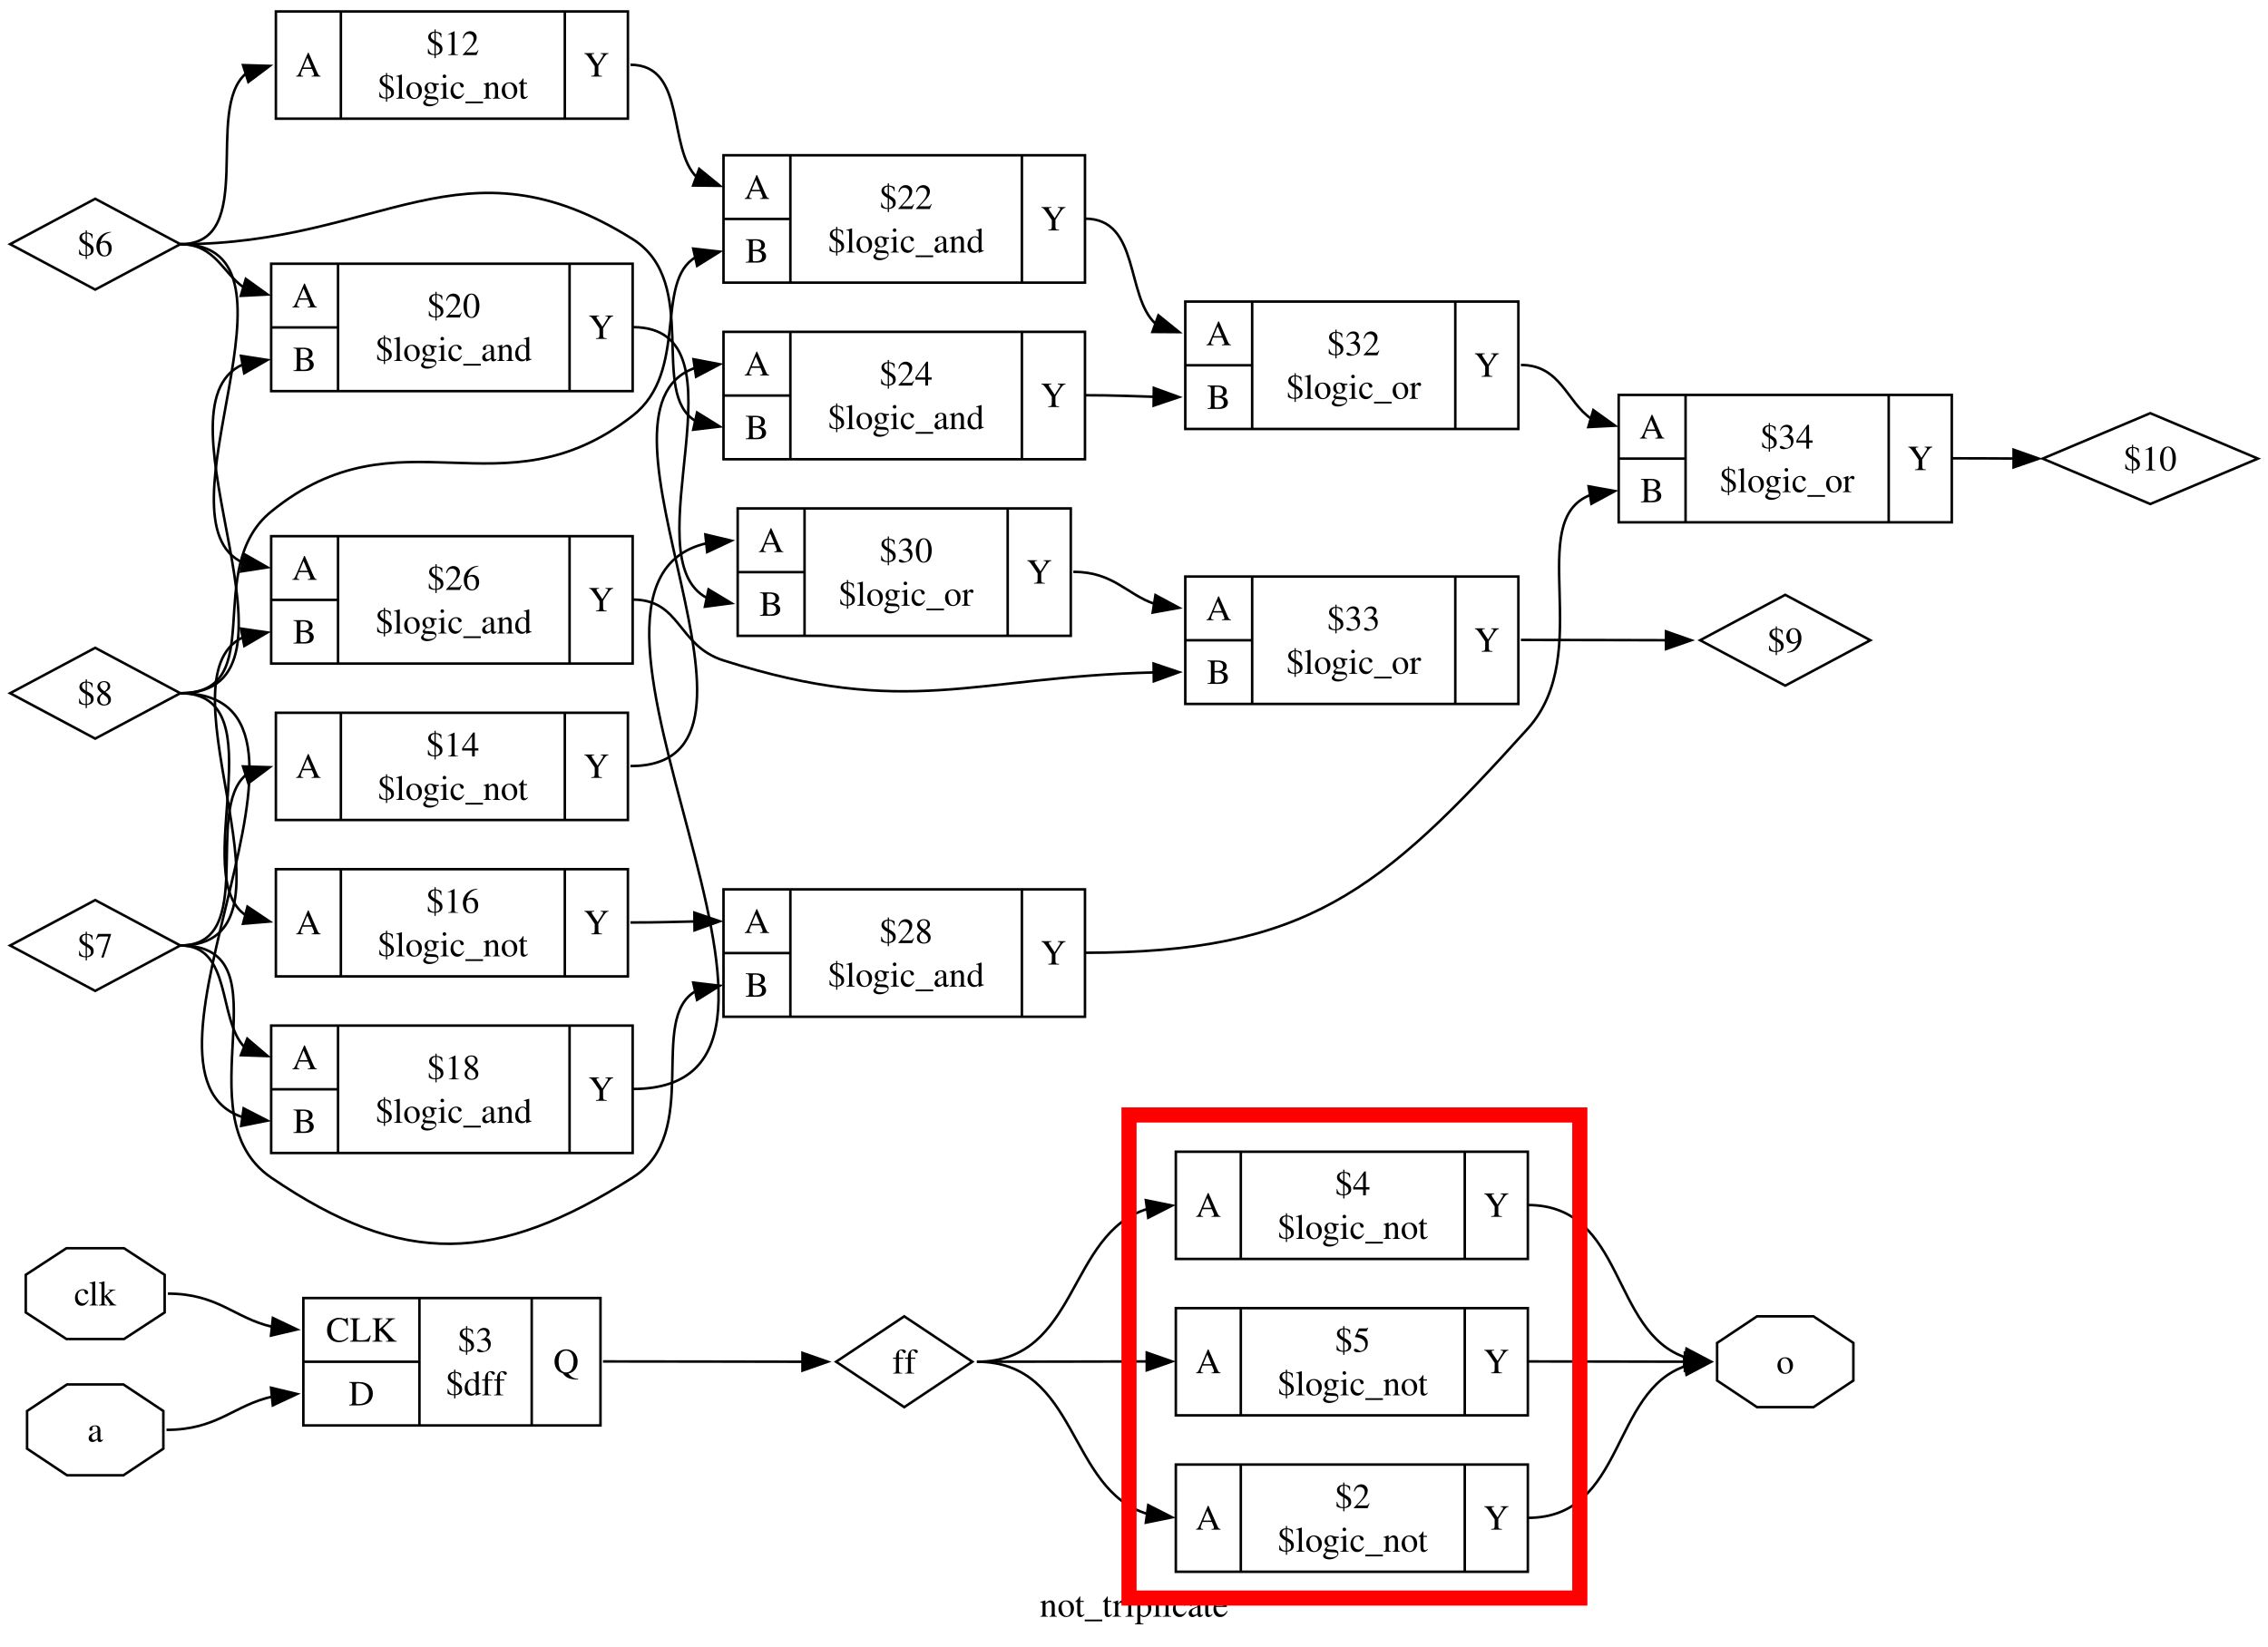
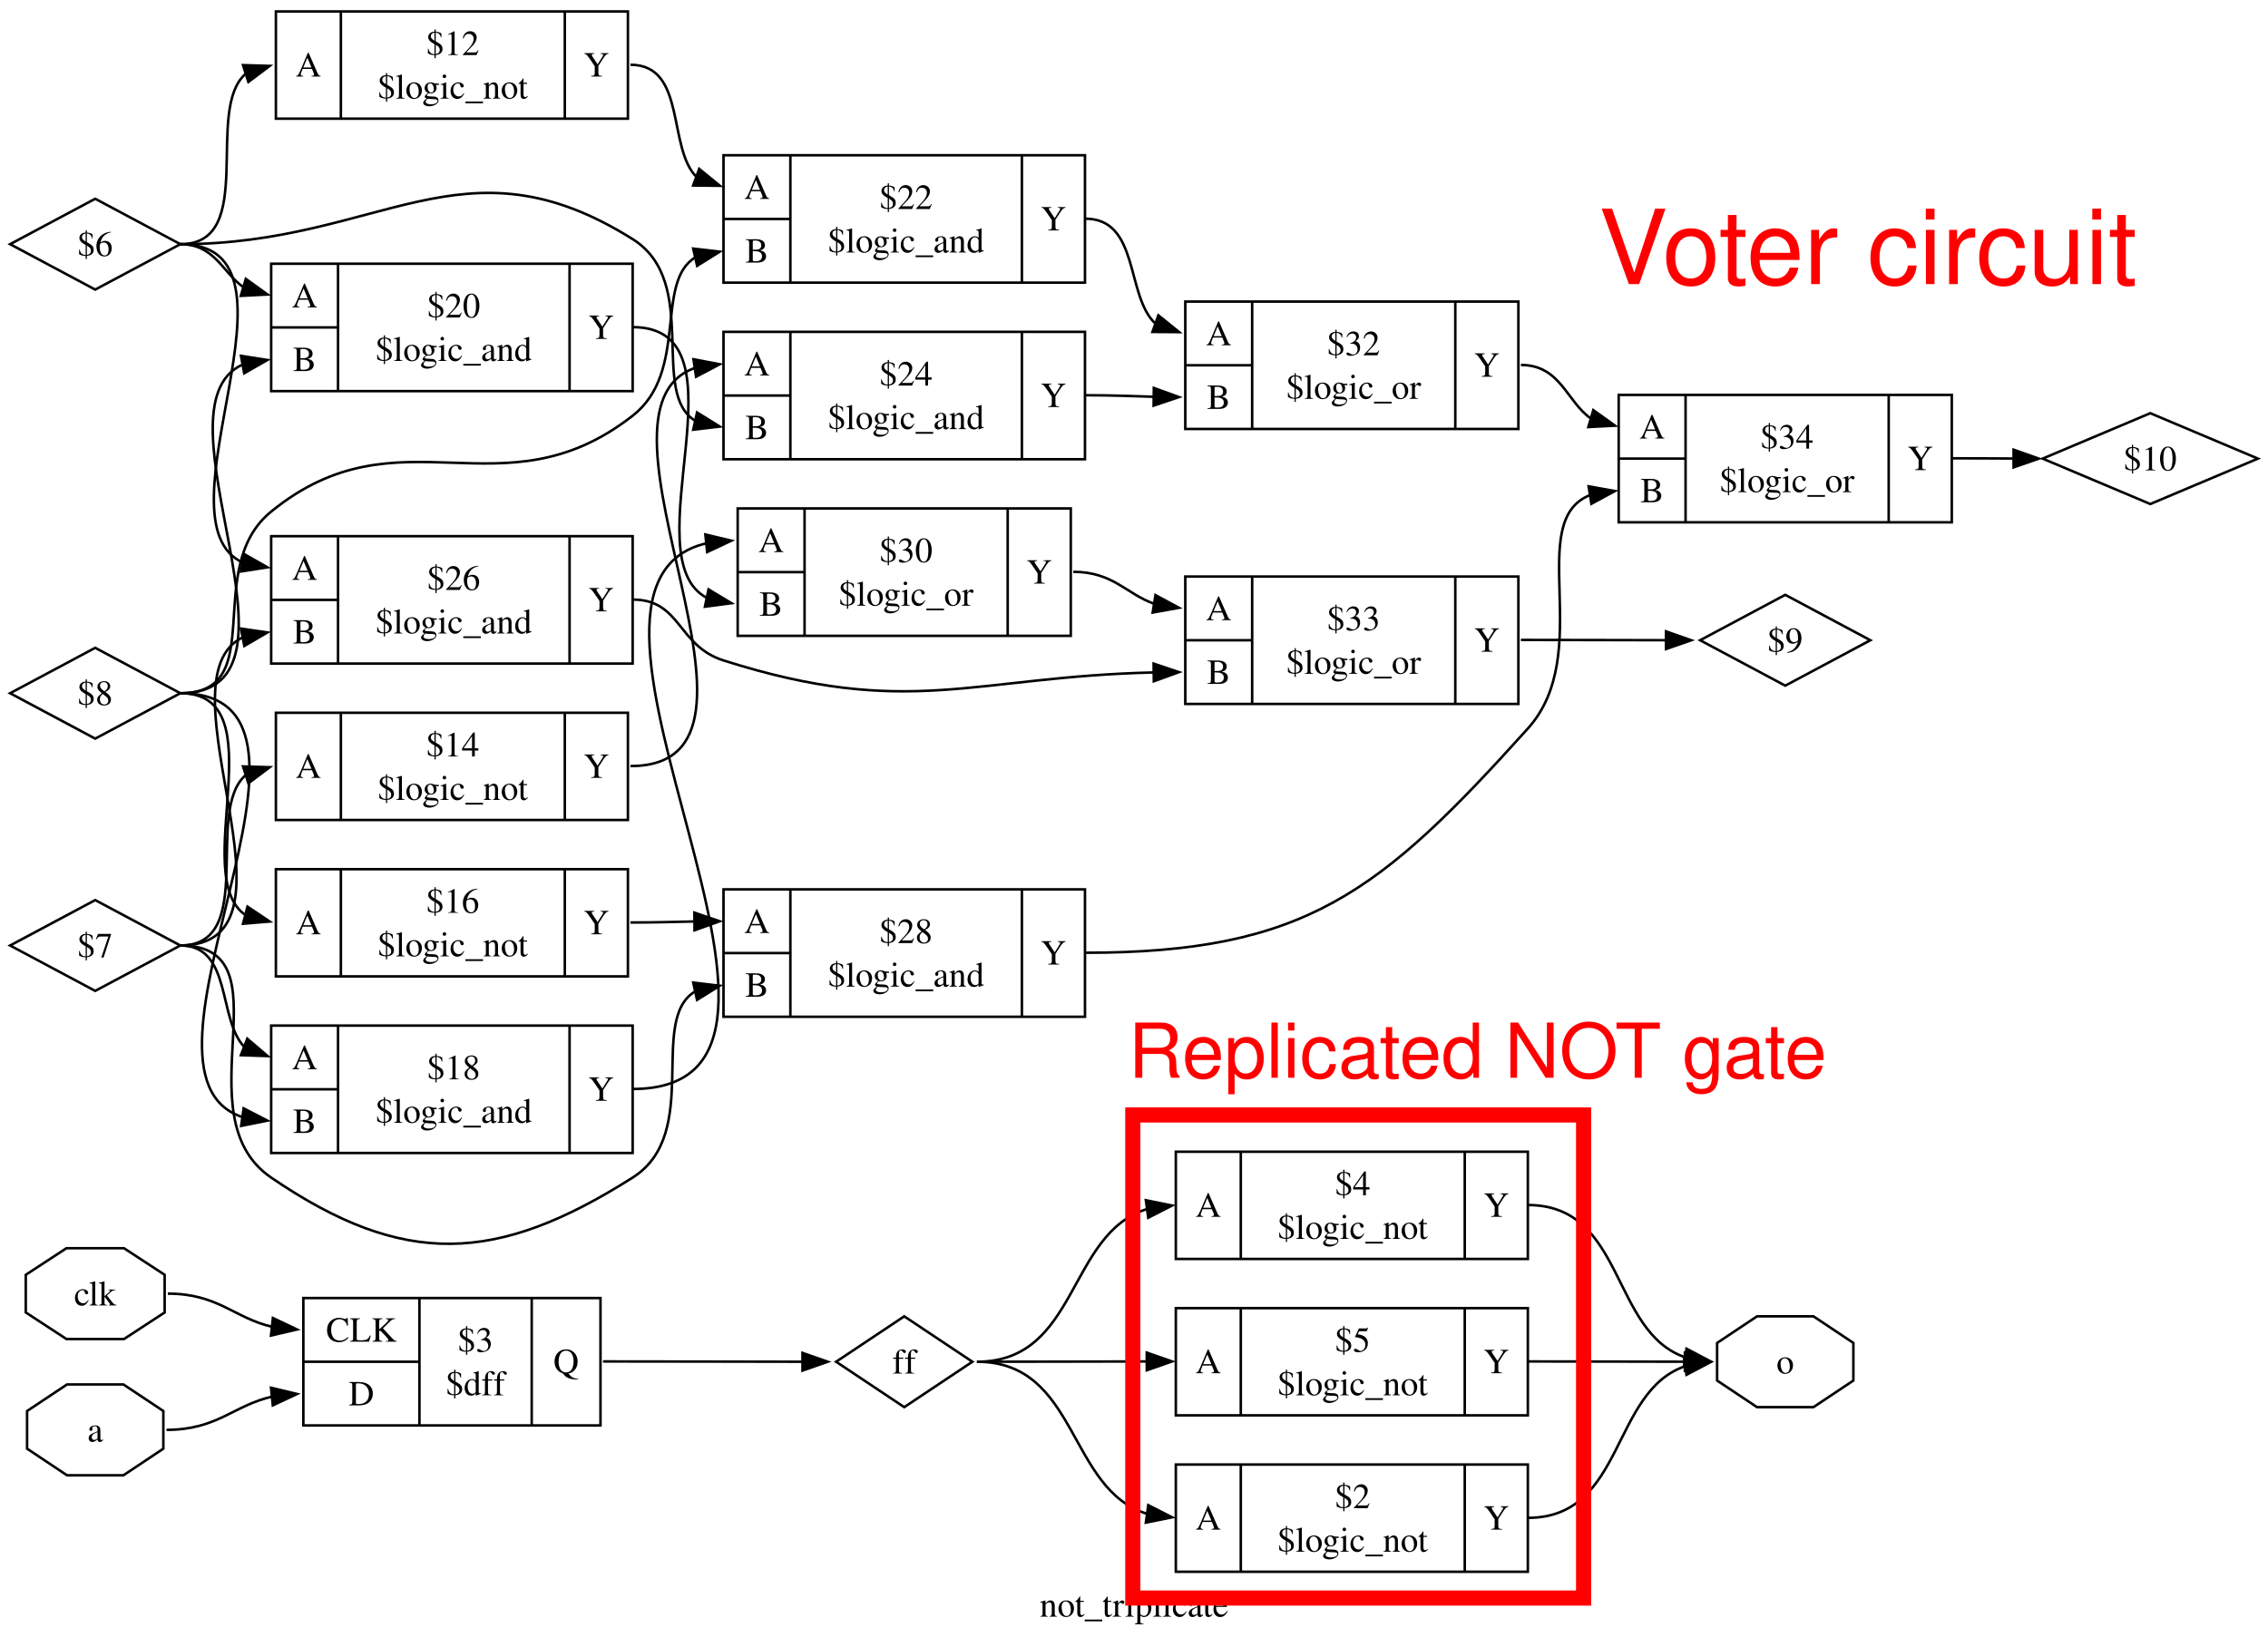
<svg xmlns="http://www.w3.org/2000/svg" width="899pt" height="653pt" viewBox="0.00 0.00 898.77 652.75" version="1.1" id="svg111">
  <defs id="defs111" />
  <g id="graph0" class="graph" transform="scale(1 1) rotate(0) translate(4 648.75)">
    <text text-anchor="middle" x="445.39" y="-7.95" font-family="Times,serif" font-size="14.00" id="text1">not_triplicate</text>
    <g id="node1" class="node">
      <polygon fill="none" stroke="black" points="60.73,-74.54 60.73,-89.46 44.91,-100 22.55,-100 6.73,-89.46 6.73,-74.54 22.55,-64 44.91,-64 60.73,-74.54" id="polygon2" />
      <text text-anchor="middle" x="33.73" y="-77.33" font-family="Times,serif" font-size="14.00" id="text2">a</text>
    </g>
    <g id="node21" class="node">
      <polygon fill="none" stroke="black" points="116.21,-83.75 116.21,-134.25 233.96,-134.25 233.96,-83.75 116.21,-83.75" id="polygon3" />
      <text text-anchor="middle" x="139.21" y="-116.95" font-family="Times,serif" font-size="14.00" id="text3">CLK</text>
      <polyline fill="none" stroke="black" points="116.21,-109 162.21,-109" id="polyline3" />
      <text text-anchor="middle" x="139.21" y="-91.7" font-family="Times,serif" font-size="14.00" id="text4">D</text>
      <polyline fill="none" stroke="black" points="162.21,-83.75 162.21,-134.25" id="polyline4" />
      <text text-anchor="middle" x="184.46" y="-112.95" font-family="Times,serif" font-size="14.00" id="text5">$3</text>
      <text text-anchor="middle" x="184.46" y="-95.7" font-family="Times,serif" font-size="14.00" id="text6">$dff</text>
      <polyline fill="none" stroke="black" points="206.71,-83.75 206.71,-134.25" id="polyline6" />
      <text text-anchor="middle" x="220.33" y="-104.45" font-family="Times,serif" font-size="14.00" id="text7">Q</text>
    </g>
    <g id="edge12" class="edge">
      <path fill="none" stroke="black" d="M61.98,-82C82.27,-82 88.66,-91.86 104.17,-95.25" id="path7" />
      <polygon fill="black" stroke="black" points="103.4,-98.69 113.7,-96.22 104.11,-91.72 103.4,-98.69" id="polygon7" />
    </g>
    <g id="node2" class="node">
      <polygon fill="none" stroke="black" points="61.25,-128.54 61.25,-143.46 45.13,-154 22.33,-154 6.21,-143.46 6.21,-128.54 22.33,-118 45.13,-118 61.25,-128.54" id="polygon8" />
      <text text-anchor="middle" x="33.73" y="-131.32" font-family="Times,serif" font-size="14.00" id="text8">clk</text>
    </g>
    <g id="edge13" class="edge">
      <path fill="none" stroke="black" d="M62.51,-136C82.43,-136 88.79,-126.33 103.84,-122.85" id="path9" />
      <polygon fill="black" stroke="black" points="104.14,-126.34 113.7,-121.79 103.39,-119.38 104.14,-126.34" id="polygon9" />
    </g>
    <g id="node3" class="node">
      <polygon fill="none" stroke="black" points="354.33,-127 327.33,-109 354.33,-91 381.33,-109 354.33,-127" id="polygon10" />
      <text text-anchor="middle" x="354.33" y="-104.33" font-family="Times,serif" font-size="14.00" id="text10">ff</text>
    </g>
    <g id="node5" class="node">
      <polygon fill="none" stroke="black" points="461.96,-149.75 461.96,-192.25 601.46,-192.25 601.46,-149.75 461.96,-149.75" id="polygon11" />
      <text text-anchor="middle" x="474.83" y="-166.45" font-family="Times,serif" font-size="14.00" id="text11">A</text>
      <polyline fill="none" stroke="black" points="487.71,-149.75 487.71,-192.25" id="polyline11" />
      <text text-anchor="middle" x="532.08" y="-174.95" font-family="Times,serif" font-size="14.00" id="text12">$4</text>
      <text text-anchor="middle" x="532.08" y="-157.7" font-family="Times,serif" font-size="14.00" id="text13">$logic_not</text>
      <polyline fill="none" stroke="black" points="576.46,-149.75 576.46,-192.25" id="polyline13" />
      <text text-anchor="middle" x="588.96" y="-166.45" font-family="Times,serif" font-size="14.00" id="text14">Y</text>
    </g>
    <g id="edge15" class="edge">
      <path fill="none" stroke="black" d="M383.15,-109C423.57,-109 418.82,-160.02 450.77,-169.59" id="path14" />
      <polygon fill="black" stroke="black" points="450.08,-173.03 460.46,-170.92 451.03,-166.09 450.08,-173.03" id="polygon14" />
    </g>
    <g id="node6" class="node">
      <polygon fill="none" stroke="black" points="461.96,-87.75 461.96,-130.25 601.46,-130.25 601.46,-87.75 461.96,-87.75" id="polygon15" />
      <text text-anchor="middle" x="474.83" y="-104.45" font-family="Times,serif" font-size="14.00" id="text15">A</text>
      <polyline fill="none" stroke="black" points="487.71,-87.75 487.71,-130.25" id="polyline15" />
      <text text-anchor="middle" x="532.08" y="-112.95" font-family="Times,serif" font-size="14.00" id="text16">$5</text>
      <text text-anchor="middle" x="532.08" y="-95.7" font-family="Times,serif" font-size="14.00" id="text17">$logic_not</text>
      <polyline fill="none" stroke="black" points="576.46,-87.75 576.46,-130.25" id="polyline17" />
      <text text-anchor="middle" x="588.96" y="-104.45" font-family="Times,serif" font-size="14.00" id="text18">Y</text>
    </g>
    <g id="edge16" class="edge">
      <path fill="none" stroke="black" d="M383.15,-109C414.07,-109 424.52,-109.1 450.64,-109.12" id="path18" />
      <polygon fill="black" stroke="black" points="450.44,-112.62 460.45,-109.12 450.45,-105.62 450.44,-112.62" id="polygon18" />
    </g>
    <g id="node20" class="node">
      <polygon fill="none" stroke="black" points="461.96,-25.75 461.96,-68.25 601.46,-68.25 601.46,-25.75 461.96,-25.75" id="polygon19" />
      <text text-anchor="middle" x="474.83" y="-42.45" font-family="Times,serif" font-size="14.00" id="text19">A</text>
      <polyline fill="none" stroke="black" points="487.71,-25.75 487.71,-68.25" id="polyline19" />
      <text text-anchor="middle" x="532.08" y="-50.95" font-family="Times,serif" font-size="14.00" id="text20">$2</text>
      <text text-anchor="middle" x="532.08" y="-33.7" font-family="Times,serif" font-size="14.00" id="text21">$logic_not</text>
      <polyline fill="none" stroke="black" points="576.46,-25.75 576.46,-68.25" id="polyline21" />
      <text text-anchor="middle" x="588.96" y="-42.45" font-family="Times,serif" font-size="14.00" id="text22">Y</text>
    </g>
    <g id="edge17" class="edge">
      <path fill="none" stroke="black" d="M383.15,-109C423.5,-109 418.87,-58.18 450.79,-48.65" id="path22" />
      <polygon fill="black" stroke="black" points="451.03,-52.15 460.46,-47.33 450.08,-45.22 451.03,-52.15" id="polygon22" />
    </g>
    <g id="node4" class="node">
      <polygon fill="none" stroke="black" points="730.46,-101.54 730.46,-116.46 714.64,-127 692.28,-127 676.46,-116.46 676.46,-101.54 692.28,-91 714.64,-91 730.46,-101.54" id="polygon23" />
      <text text-anchor="middle" x="703.46" y="-104.33" font-family="Times,serif" font-size="14.00" id="text23">o</text>
    </g>
    <g id="edge22" class="edge">
      <path fill="none" stroke="black" d="M601.46,-171.12C640.13,-171.12 634.16,-120.54 664.12,-110.66" id="path24" />
      <polygon fill="black" stroke="black" points="664.34,-114.17 673.71,-109.22 663.3,-107.24 664.34,-114.17" id="polygon24" />
    </g>
    <g id="edge23" class="edge">
      <path fill="none" stroke="black" d="M601.46,-109.12C630.14,-109.12 640,-109.03 663.97,-109.01" id="path25" />
      <polygon fill="black" stroke="black" points="663.69,-112.51 673.69,-109 663.69,-105.51 663.69,-112.51" id="polygon25" />
    </g>
    <g id="node7" class="node">
      <polygon fill="none" stroke="black" points="105.33,-601.75 105.33,-644.25 244.83,-644.25 244.83,-601.75 105.33,-601.75" id="polygon26" />
      <text text-anchor="middle" x="118.21" y="-618.45" font-family="Times,serif" font-size="14.00" id="text26">A</text>
      <polyline fill="none" stroke="black" points="131.08,-601.75 131.08,-644.25" id="polyline26" />
      <text text-anchor="middle" x="175.46" y="-626.95" font-family="Times,serif" font-size="14.00" id="text27">$12</text>
      <text text-anchor="middle" x="175.46" y="-609.7" font-family="Times,serif" font-size="14.00" id="text28">$logic_not</text>
      <polyline fill="none" stroke="black" points="219.83,-601.75 219.83,-644.25" id="polyline28" />
      <text text-anchor="middle" x="232.33" y="-618.45" font-family="Times,serif" font-size="14.00" id="text29">Y</text>
    </g>
    <g id="node12" class="node">
      <polygon fill="none" stroke="black" points="282.71,-536.75 282.71,-587.25 425.96,-587.25 425.96,-536.75 282.71,-536.75" id="polygon29" />
      <text text-anchor="middle" x="295.96" y="-569.95" font-family="Times,serif" font-size="14.00" id="text30">A</text>
      <polyline fill="none" stroke="black" points="282.71,-562 309.21,-562" id="polyline30" />
      <text text-anchor="middle" x="295.96" y="-544.7" font-family="Times,serif" font-size="14.00" id="text31">B</text>
      <polyline fill="none" stroke="black" points="309.21,-536.75 309.21,-587.25" id="polyline31" />
      <text text-anchor="middle" x="355.08" y="-565.95" font-family="Times,serif" font-size="14.00" id="text32">$22</text>
      <text text-anchor="middle" x="355.08" y="-548.7" font-family="Times,serif" font-size="14.00" id="text33">$logic_and</text>
      <polyline fill="none" stroke="black" points="400.96,-536.75 400.96,-587.25" id="polyline33" />
      <text text-anchor="middle" x="413.46" y="-557.45" font-family="Times,serif" font-size="14.00" id="text34">Y</text>
    </g>
    <g id="edge31" class="edge">
      <path fill="none" stroke="black" d="M245.83,-623.12C268.26,-623.12 260.26,-589.86 272.23,-578.43" id="path34" />
      <polygon fill="black" stroke="black" points="273.08,-581.84 281.29,-575.14 270.69,-575.26 273.08,-581.84" id="polygon34" />
    </g>
    <g id="node8" class="node">
      <polygon fill="none" stroke="black" points="105.33,-323.75 105.33,-366.25 244.83,-366.25 244.83,-323.75 105.33,-323.75" id="polygon35" />
      <text text-anchor="middle" x="118.21" y="-340.45" font-family="Times,serif" font-size="14.00" id="text35">A</text>
      <polyline fill="none" stroke="black" points="131.08,-323.75 131.08,-366.25" id="polyline35" />
      <text text-anchor="middle" x="175.46" y="-348.95" font-family="Times,serif" font-size="14.00" id="text36">$14</text>
      <text text-anchor="middle" x="175.46" y="-331.7" font-family="Times,serif" font-size="14.00" id="text37">$logic_not</text>
      <polyline fill="none" stroke="black" points="219.83,-323.75 219.83,-366.25" id="polyline37" />
      <text text-anchor="middle" x="232.33" y="-340.45" font-family="Times,serif" font-size="14.00" id="text38">Y</text>
    </g>
    <g id="node13" class="node">
      <polygon fill="none" stroke="black" points="282.71,-466.75 282.71,-517.25 425.96,-517.25 425.96,-466.75 282.71,-466.75" id="polygon38" />
      <text text-anchor="middle" x="295.96" y="-499.95" font-family="Times,serif" font-size="14.00" id="text39">A</text>
      <polyline fill="none" stroke="black" points="282.71,-492 309.21,-492" id="polyline39" />
      <text text-anchor="middle" x="295.96" y="-474.7" font-family="Times,serif" font-size="14.00" id="text40">B</text>
      <polyline fill="none" stroke="black" points="309.21,-466.75 309.21,-517.25" id="polyline40" />
      <text text-anchor="middle" x="355.08" y="-495.95" font-family="Times,serif" font-size="14.00" id="text41">$24</text>
      <text text-anchor="middle" x="355.08" y="-478.7" font-family="Times,serif" font-size="14.00" id="text42">$logic_and</text>
      <polyline fill="none" stroke="black" points="400.96,-466.75 400.96,-517.25" id="polyline42" />
      <text text-anchor="middle" x="413.46" y="-487.45" font-family="Times,serif" font-size="14.00" id="text43">Y</text>
    </g>
    <g id="edge32" class="edge">
      <path fill="none" stroke="black" d="M245.83,-345.12C314.19,-345.12 222.44,-485.9 271.41,-502.94" id="path43" />
      <polygon fill="black" stroke="black" points="270.81,-506.39 281.21,-504.4 271.84,-499.47 270.81,-506.39" id="polygon43" />
    </g>
    <g id="node9" class="node">
      <polygon fill="none" stroke="black" points="105.33,-261.75 105.33,-304.25 244.83,-304.25 244.83,-261.75 105.33,-261.75" id="polygon44" />
      <text text-anchor="middle" x="118.21" y="-278.45" font-family="Times,serif" font-size="14.00" id="text44">A</text>
      <polyline fill="none" stroke="black" points="131.08,-261.75 131.08,-304.25" id="polyline44" />
      <text text-anchor="middle" x="175.46" y="-286.95" font-family="Times,serif" font-size="14.00" id="text45">$16</text>
      <text text-anchor="middle" x="175.46" y="-269.7" font-family="Times,serif" font-size="14.00" id="text46">$logic_not</text>
      <polyline fill="none" stroke="black" points="219.83,-261.75 219.83,-304.25" id="polyline46" />
      <text text-anchor="middle" x="232.33" y="-278.45" font-family="Times,serif" font-size="14.00" id="text47">Y</text>
    </g>
    <g id="node15" class="node">
      <polygon fill="none" stroke="black" points="282.71,-245.75 282.71,-296.25 425.96,-296.25 425.96,-245.75 282.71,-245.75" id="polygon47" />
      <text text-anchor="middle" x="295.96" y="-278.95" font-family="Times,serif" font-size="14.00" id="text48">A</text>
      <polyline fill="none" stroke="black" points="282.71,-271 309.21,-271" id="polyline48" />
      <text text-anchor="middle" x="295.96" y="-253.7" font-family="Times,serif" font-size="14.00" id="text49">B</text>
      <polyline fill="none" stroke="black" points="309.21,-245.75 309.21,-296.25" id="polyline49" />
      <text text-anchor="middle" x="355.08" y="-274.95" font-family="Times,serif" font-size="14.00" id="text50">$28</text>
      <text text-anchor="middle" x="355.08" y="-257.7" font-family="Times,serif" font-size="14.00" id="text51">$logic_and</text>
      <polyline fill="none" stroke="black" points="400.96,-245.75 400.96,-296.25" id="polyline51" />
      <text text-anchor="middle" x="413.46" y="-266.45" font-family="Times,serif" font-size="14.00" id="text52">Y</text>
    </g>
    <g id="edge33" class="edge">
      <path fill="none" stroke="black" d="M245.83,-283.12C257.61,-283.12 263.04,-283.38 271.25,-283.53" id="path52" />
      <polygon fill="black" stroke="black" points="271.17,-287.03 281.2,-283.61 271.23,-280.03 271.17,-287.03" id="polygon52" />
    </g>
    <g id="node10" class="node">
      <polygon fill="none" stroke="black" points="103.46,-191.75 103.46,-242.25 246.71,-242.25 246.71,-191.75 103.46,-191.75" id="polygon53" />
      <text text-anchor="middle" x="116.71" y="-224.95" font-family="Times,serif" font-size="14.00" id="text53">A</text>
      <polyline fill="none" stroke="black" points="103.46,-217 129.96,-217" id="polyline53" />
      <text text-anchor="middle" x="116.71" y="-199.7" font-family="Times,serif" font-size="14.00" id="text54">B</text>
      <polyline fill="none" stroke="black" points="129.96,-191.75 129.96,-242.25" id="polyline54" />
      <text text-anchor="middle" x="175.83" y="-220.95" font-family="Times,serif" font-size="14.00" id="text55">$18</text>
      <text text-anchor="middle" x="175.83" y="-203.7" font-family="Times,serif" font-size="14.00" id="text56">$logic_and</text>
      <polyline fill="none" stroke="black" points="221.71,-191.75 221.71,-242.25" id="polyline56" />
      <text text-anchor="middle" x="234.21" y="-212.45" font-family="Times,serif" font-size="14.00" id="text57">Y</text>
    </g>
    <g id="node16" class="node">
      <polygon fill="none" stroke="black" points="288.33,-396.75 288.33,-447.25 420.33,-447.25 420.33,-396.75 288.33,-396.75" id="polygon57" />
      <text text-anchor="middle" x="301.58" y="-429.95" font-family="Times,serif" font-size="14.00" id="text58">A</text>
      <polyline fill="none" stroke="black" points="288.33,-422 314.83,-422" id="polyline58" />
      <text text-anchor="middle" x="301.58" y="-404.7" font-family="Times,serif" font-size="14.00" id="text59">B</text>
      <polyline fill="none" stroke="black" points="314.83,-396.75 314.83,-447.25" id="polyline59" />
      <text text-anchor="middle" x="355.08" y="-425.95" font-family="Times,serif" font-size="14.00" id="text60">$30</text>
      <text text-anchor="middle" x="355.08" y="-408.7" font-family="Times,serif" font-size="14.00" id="text61">$logic_or</text>
      <polyline fill="none" stroke="black" points="395.33,-396.75 395.33,-447.25" id="polyline61" />
      <text text-anchor="middle" x="407.83" y="-417.45" font-family="Times,serif" font-size="14.00" id="text62">Y</text>
    </g>
    <g id="edge34" class="edge">
      <path fill="none" stroke="black" d="M246.71,-217.12C340.82,-217.12 201.94,-416.34 276.03,-433.45" id="path62" />
      <polygon fill="black" stroke="black" points="275.52,-436.92 285.83,-434.47 276.24,-429.96 275.52,-436.92" id="polygon62" />
    </g>
    <g id="node11" class="node">
      <polygon fill="none" stroke="black" points="103.46,-493.75 103.46,-544.25 246.71,-544.25 246.71,-493.75 103.46,-493.75" id="polygon63" />
      <text text-anchor="middle" x="116.71" y="-526.95" font-family="Times,serif" font-size="14.00" id="text63">A</text>
      <polyline fill="none" stroke="black" points="103.46,-519 129.96,-519" id="polyline63" />
      <text text-anchor="middle" x="116.71" y="-501.7" font-family="Times,serif" font-size="14.00" id="text64">B</text>
      <polyline fill="none" stroke="black" points="129.96,-493.75 129.96,-544.25" id="polyline64" />
      <text text-anchor="middle" x="175.83" y="-522.95" font-family="Times,serif" font-size="14.00" id="text65">$20</text>
      <text text-anchor="middle" x="175.83" y="-505.7" font-family="Times,serif" font-size="14.00" id="text66">$logic_and</text>
      <polyline fill="none" stroke="black" points="221.71,-493.75 221.71,-544.25" id="polyline66" />
      <text text-anchor="middle" x="234.21" y="-514.45" font-family="Times,serif" font-size="14.00" id="text67">Y</text>
    </g>
    <g id="edge5" class="edge">
      <path fill="none" stroke="black" d="M246.71,-519.12C294.25,-519.12 245.37,-427.43 276.34,-411.67" id="path67" />
      <polygon fill="black" stroke="black" points="276.78,-415.15 285.85,-409.68 275.35,-408.3 276.78,-415.15" id="polygon67" />
    </g>
    <g id="node17" class="node">
      <polygon fill="none" stroke="black" points="465.71,-478.75 465.71,-529.25 597.71,-529.25 597.71,-478.75 465.71,-478.75" id="polygon68" />
      <text text-anchor="middle" x="478.96" y="-511.95" font-family="Times,serif" font-size="14.00" id="text68">A</text>
      <polyline fill="none" stroke="black" points="465.71,-504 492.21,-504" id="polyline68" />
      <text text-anchor="middle" x="478.96" y="-486.7" font-family="Times,serif" font-size="14.00" id="text69">B</text>
      <polyline fill="none" stroke="black" points="492.21,-478.75 492.21,-529.25" id="polyline69" />
      <text text-anchor="middle" x="532.46" y="-507.95" font-family="Times,serif" font-size="14.00" id="text70">$32</text>
      <text text-anchor="middle" x="532.46" y="-490.7" font-family="Times,serif" font-size="14.00" id="text71">$logic_or</text>
      <polyline fill="none" stroke="black" points="572.71,-478.75 572.71,-529.25" id="polyline71" />
      <text text-anchor="middle" x="585.21" y="-499.45" font-family="Times,serif" font-size="14.00" id="text72">Y</text>
    </g>
    <g id="edge6" class="edge">
      <path fill="none" stroke="black" d="M425.96,-562.12C447.75,-562.12 441.99,-531.51 453.88,-520.5" id="path72" />
      <polygon fill="black" stroke="black" points="455.05,-523.8 463.28,-517.14 452.69,-517.21 455.05,-523.8" id="polygon72" />
    </g>
    <g id="edge7" class="edge">
      <path fill="none" stroke="black" d="M425.96,-492.12C438.61,-492.12 444.29,-491.72 453.23,-491.51" id="path73" />
      <polygon fill="black" stroke="black" points="453.24,-495.01 463.2,-491.39 453.16,-488.01 453.24,-495.01" id="polygon73" />
    </g>
    <g id="node14" class="node">
      <polygon fill="none" stroke="black" points="103.46,-385.75 103.46,-436.25 246.71,-436.25 246.71,-385.75 103.46,-385.75" id="polygon74" />
      <text text-anchor="middle" x="116.71" y="-418.95" font-family="Times,serif" font-size="14.00" id="text74">A</text>
      <polyline fill="none" stroke="black" points="103.46,-411 129.96,-411" id="polyline74" />
      <text text-anchor="middle" x="116.71" y="-393.7" font-family="Times,serif" font-size="14.00" id="text75">B</text>
      <polyline fill="none" stroke="black" points="129.96,-385.75 129.96,-436.25" id="polyline75" />
      <text text-anchor="middle" x="175.83" y="-414.95" font-family="Times,serif" font-size="14.00" id="text76">$26</text>
      <text text-anchor="middle" x="175.83" y="-397.7" font-family="Times,serif" font-size="14.00" id="text77">$logic_and</text>
      <polyline fill="none" stroke="black" points="221.71,-385.75 221.71,-436.25" id="polyline77" />
      <text text-anchor="middle" x="234.21" y="-406.45" font-family="Times,serif" font-size="14.00" id="text78">Y</text>
    </g>
    <g id="node18" class="node">
      <polygon fill="none" stroke="black" points="465.71,-369.75 465.71,-420.25 597.71,-420.25 597.71,-369.75 465.71,-369.75" id="polygon78" />
      <text text-anchor="middle" x="478.96" y="-402.95" font-family="Times,serif" font-size="14.00" id="text79">A</text>
      <polyline fill="none" stroke="black" points="465.71,-395 492.21,-395" id="polyline79" />
      <text text-anchor="middle" x="478.96" y="-377.7" font-family="Times,serif" font-size="14.00" id="text80">B</text>
      <polyline fill="none" stroke="black" points="492.21,-369.75 492.21,-420.25" id="polyline80" />
      <text text-anchor="middle" x="532.46" y="-398.95" font-family="Times,serif" font-size="14.00" id="text81">$33</text>
      <text text-anchor="middle" x="532.46" y="-381.7" font-family="Times,serif" font-size="14.00" id="text82">$logic_or</text>
      <polyline fill="none" stroke="black" points="572.71,-369.75 572.71,-420.25" id="polyline82" />
      <text text-anchor="middle" x="585.21" y="-390.45" font-family="Times,serif" font-size="14.00" id="text83">Y</text>
    </g>
    <g id="edge8" class="edge">
      <path fill="none" stroke="black" d="M246.71,-411.12C265.97,-411.12 264.35,-392.84 282.71,-387 356.05,-363.68 381.33,-380.54 453.25,-382.24" id="path83" />
      <polygon fill="black" stroke="black" points="453.15,-385.74 463.2,-382.36 453.24,-378.74 453.15,-385.74" id="polygon83" />
    </g>
    <g id="node19" class="node">
      <polygon fill="none" stroke="black" points="637.46,-441.75 637.46,-492.25 769.46,-492.25 769.46,-441.75 637.46,-441.75" id="polygon84" />
      <text text-anchor="middle" x="650.71" y="-474.95" font-family="Times,serif" font-size="14.00" id="text84">A</text>
      <polyline fill="none" stroke="black" points="637.46,-467 663.96,-467" id="polyline84" />
      <text text-anchor="middle" x="650.71" y="-449.7" font-family="Times,serif" font-size="14.00" id="text85">B</text>
      <polyline fill="none" stroke="black" points="663.96,-441.75 663.96,-492.25" id="polyline85" />
      <text text-anchor="middle" x="704.21" y="-470.95" font-family="Times,serif" font-size="14.00" id="text86">$34</text>
      <text text-anchor="middle" x="704.21" y="-453.7" font-family="Times,serif" font-size="14.00" id="text87">$logic_or</text>
      <polyline fill="none" stroke="black" points="744.46,-441.75 744.46,-492.25" id="polyline87" />
      <text text-anchor="middle" x="756.96" y="-462.45" font-family="Times,serif" font-size="14.00" id="text88">Y</text>
    </g>
    <g id="edge9" class="edge">
      <path fill="none" stroke="black" d="M425.96,-271.12C513.39,-271.12 542.94,-295.04 601.46,-360 628.45,-389.97 599.76,-442.27 626.21,-452.58" id="path88" />
      <polygon fill="black" stroke="black" points="625.54,-456.02 635.96,-454.14 626.64,-449.1 625.54,-456.02" id="polygon88" />
    </g>
    <g id="edge10" class="edge">
      <path fill="none" stroke="black" d="M421.33,-422.12C437.21,-422.12 442.35,-413.27 453.53,-409.4" id="path89" />
      <polygon fill="black" stroke="black" points="453.89,-412.89 463.21,-407.86 452.79,-405.98 453.89,-412.89" id="polygon89" />
    </g>
    <g id="edge11" class="edge">
      <path fill="none" stroke="black" d="M598.71,-504.12C614.47,-504.12 616.84,-489.47 626.54,-482.83" id="path90" />
      <polygon fill="black" stroke="black" points="627.4,-486.22 636.01,-480.05 625.43,-479.51 627.4,-486.22" id="polygon90" />
    </g>
    <g id="node25" class="node">
      <polygon fill="none" stroke="black" points="703.46,-413 669.73,-395 703.46,-377 737.19,-395 703.46,-413" id="polygon91" />
      <text text-anchor="middle" x="703.46" y="-390.32" font-family="Times,serif" font-size="14.00" id="text91">$9</text>
    </g>
    <g id="edge29" class="edge">
      <path fill="none" stroke="black" d="M598.71,-395.12C625.18,-395.12 634.52,-395.03 656.31,-395.01" id="path92" />
      <polygon fill="black" stroke="black" points="656.2,-398.51 666.2,-395 656.2,-391.51 656.2,-398.51" id="polygon92" />
    </g>
    <g id="node26" class="node">
      <polygon fill="none" stroke="black" points="848.12,-485 805.46,-467 848.12,-449 890.77,-467 848.12,-485" id="polygon93" />
      <text text-anchor="middle" x="848.12" y="-462.32" font-family="Times,serif" font-size="14.00" id="text93">$10</text>
    </g>
    <g id="edge30" class="edge">
      <path fill="none" stroke="black" d="M769.46,-467.12C780.83,-467.12 786.14,-467.06 794.01,-467.03" id="path94" />
      <polygon fill="black" stroke="black" points="793.95,-470.53 803.95,-467 793.94,-463.53 793.95,-470.53" id="polygon94" />
    </g>
    <g id="edge24" class="edge">
      <path fill="none" stroke="black" d="M601.46,-47.12C640.07,-47.12 634.21,-97.51 664.13,-107.34" id="path95" />
      <polygon fill="black" stroke="black" points="663.3,-110.76 673.71,-108.78 664.34,-103.84 663.3,-110.76" id="polygon95" />
    </g>
    <g id="edge14" class="edge">
      <path fill="none" stroke="black" d="M234.96,-109.12C271.12,-109.12 282.92,-109.02 314.13,-109" id="path96" />
      <polygon fill="black" stroke="black" points="314.01,-112.5 324.01,-109 314.01,-105.5 314.01,-112.5" id="polygon96" />
    </g>
    <g id="node22" class="node">
      <polygon fill="none" stroke="black" points="33.73,-570 0,-552 33.73,-534 67.46,-552 33.73,-570" id="polygon97" />
      <text text-anchor="middle" x="33.73" y="-547.33" font-family="Times,serif" font-size="14.00" id="text97">$6</text>
    </g>
    <g id="edge1" class="edge">
      <path fill="none" stroke="black" d="M67.46,-552C98.34,-552 76.61,-605.49 93.52,-619.69" id="path98" />
      <polygon fill="black" stroke="black" points="92.3,-622.98 102.89,-622.67 94.42,-616.31 92.3,-622.98" id="polygon98" />
    </g>
    <g id="edge2" class="edge">
      <path fill="none" stroke="black" d="M67.46,-552C81.25,-552 84.26,-540.54 92.66,-534.81" id="path99" />
      <polygon fill="black" stroke="black" points="93.41,-538.24 102.01,-532.05 91.43,-531.52 93.41,-538.24" id="polygon99" />
    </g>
    <g id="edge3" class="edge">
      <path fill="none" stroke="black" d="M67.46,-552C147.13,-552 179.23,-596.36 246.71,-554 274,-536.87 252.9,-492.58 271.87,-481.78" id="path100" />
      <polygon fill="black" stroke="black" points="272.23,-485.28 281.23,-479.7 270.71,-478.45 272.23,-485.28" id="polygon100" />
    </g>
    <g id="edge4" class="edge">
      <path fill="none" stroke="black" d="M67.46,-552C122.32,-552 55.67,-441.97 92.49,-425.64" id="path101" />
      <polygon fill="black" stroke="black" points="92.77,-429.15 101.97,-423.9 91.5,-422.26 92.77,-429.15" id="polygon101" />
    </g>
    <g id="node23" class="node">
      <polygon fill="none" stroke="black" points="33.73,-292 0,-274 33.73,-256 67.46,-274 33.73,-292" id="polygon102" />
      <text text-anchor="middle" x="33.73" y="-269.32" font-family="Times,serif" font-size="14.00" id="text102">$7</text>
    </g>
    <g id="edge18" class="edge">
      <path fill="none" stroke="black" d="M67.46,-274C98.34,-274 76.61,-327.49 93.52,-341.69" id="path103" />
      <polygon fill="black" stroke="black" points="92.3,-344.98 102.89,-344.67 94.42,-338.31 92.3,-344.98" id="polygon103" />
    </g>
    <g id="edge19" class="edge">
      <path fill="none" stroke="black" d="M67.46,-274C88.09,-274 82.2,-244.71 92.88,-233.72" id="path104" />
      <polygon fill="black" stroke="black" points="93.99,-237.05 102.05,-230.17 91.46,-230.52 93.99,-237.05" id="polygon104" />
    </g>
    <g id="edge20" class="edge">
      <path fill="none" stroke="black" d="M67.46,-274C120.51,-274 57.44,-379.7 92.34,-396.22" id="path105" />
      <polygon fill="black" stroke="black" points="91.49,-399.62 101.97,-398.09 92.82,-392.74 91.49,-399.62" id="polygon105" />
    </g>
    <g id="edge21" class="edge">
      <path fill="none" stroke="black" d="M67.46,-274C111.37,-274 67.19,-206.75 103.46,-182 156.04,-146.11 192.94,-147.9 246.71,-182 274.44,-199.59 252.47,-244.87 271.69,-255.92" id="path106" />
      <polygon fill="black" stroke="black" points="270.71,-259.29 281.23,-258.05 272.23,-252.45 270.71,-259.29" id="polygon106" />
    </g>
    <g id="node24" class="node">
      <polygon fill="none" stroke="black" points="33.73,-392 0,-374 33.73,-356 67.46,-374 33.73,-392" id="polygon107" />
      <text text-anchor="middle" x="33.73" y="-369.32" font-family="Times,serif" font-size="14.00" id="text107">$8</text>
    </g>
    <g id="edge25" class="edge">
      <path fill="none" stroke="black" d="M67.46,-374C106.45,-374 70.31,-301.28 93.46,-285.94" id="path108" />
      <polygon fill="black" stroke="black" points="94.07,-289.4 102.87,-283.5 92.31,-282.63 94.07,-289.4" id="polygon108" />
    </g>
    <g id="edge26" class="edge">
      <path fill="none" stroke="black" d="M67.46,-374C140.16,-374 39.15,-223.05 92.17,-205.95" id="path109" />
      <polygon fill="black" stroke="black" points="92.54,-209.43 101.96,-204.58 91.57,-202.5 92.54,-209.43" id="polygon109" />
    </g>
    <g id="edge27" class="edge">
      <path fill="none" stroke="black" d="M67.46,-374C123.9,-374 54.44,-487.45 92.19,-504.3" id="path110" />
      <polygon fill="black" stroke="black" points="91.5,-507.73 101.97,-506.1 92.77,-500.84 91.5,-507.73" id="polygon110" />
    </g>
    <g id="edge28" class="edge">
      <path fill="none" stroke="black" d="M67.46,-374C103.24,-374 75.71,-423.41 103.46,-446 154.54,-487.58 194.81,-443.44 246.71,-484 269.17,-501.55 255.12,-537.22 271.77,-546.9" id="path111" />
      <polygon fill="black" stroke="black" points="270.71,-550.25 281.23,-549.04 272.25,-543.42 270.71,-550.25" id="polygon111" />
    </g>
  </g>
-   <rect style="fill:none;fill-opacity:1;stroke:#ff0000;stroke-width:5.998" id="rect111" width="178.649" height="191.492" x="447.408" y="441.93" />
+   <rect style="fill:none;fill-opacity:1;stroke:#ff0000;stroke-width:5.998" id="rect111" width="178.649" height="191.492" x="448.907" y="441.93" />
+   <text xml:space="preserve" style="font-style:normal;font-variant:normal;font-weight:normal;font-stretch:normal;font-size:29.992px;line-height:1.25;font-family:'Nimbus Sans';-inkscape-font-specification:'Nimbus Sans';letter-spacing:0px;word-spacing:0px;fill:#000000;fill-opacity:1;stroke:none;stroke-width:0.75" x="447.091" y="427.166" id="text9">
+     <tspan id="tspan1" style="fill:#ff0000;stroke-width:0.75" x="447.091" y="427.166">Replicated NOT gate</tspan>
+   </text>
+   <text xml:space="preserve" style="font-style:normal;font-variant:normal;font-weight:normal;font-stretch:normal;font-size:41.023px;line-height:1.25;font-family:'Nimbus Sans';-inkscape-font-specification:'Nimbus Sans';letter-spacing:0px;word-spacing:0px;fill:#000000;fill-opacity:1;stroke:none;stroke-width:1.026" x="633.503" y="112.581" id="text24">
+     <tspan id="tspan9" style="fill:#ff0000;stroke-width:1.026" x="633.503" y="112.581">Voter circuit</tspan>
+   </text>
+   <text xml:space="preserve" style="font-style:normal;font-variant:normal;font-weight:normal;font-stretch:normal;font-size:41.023px;line-height:1.25;font-family:'Nimbus Sans';-inkscape-font-specification:'Nimbus Sans';letter-spacing:0px;word-spacing:0px;fill:#000000;fill-opacity:1;stroke:none;stroke-width:1.026" x="828.027" y="237.287" id="text90">
+     <tspan id="tspan89" style="fill:#ff0000;stroke-width:1.026" x="828.027" y="237.287" />
+   </text>
</svg>
